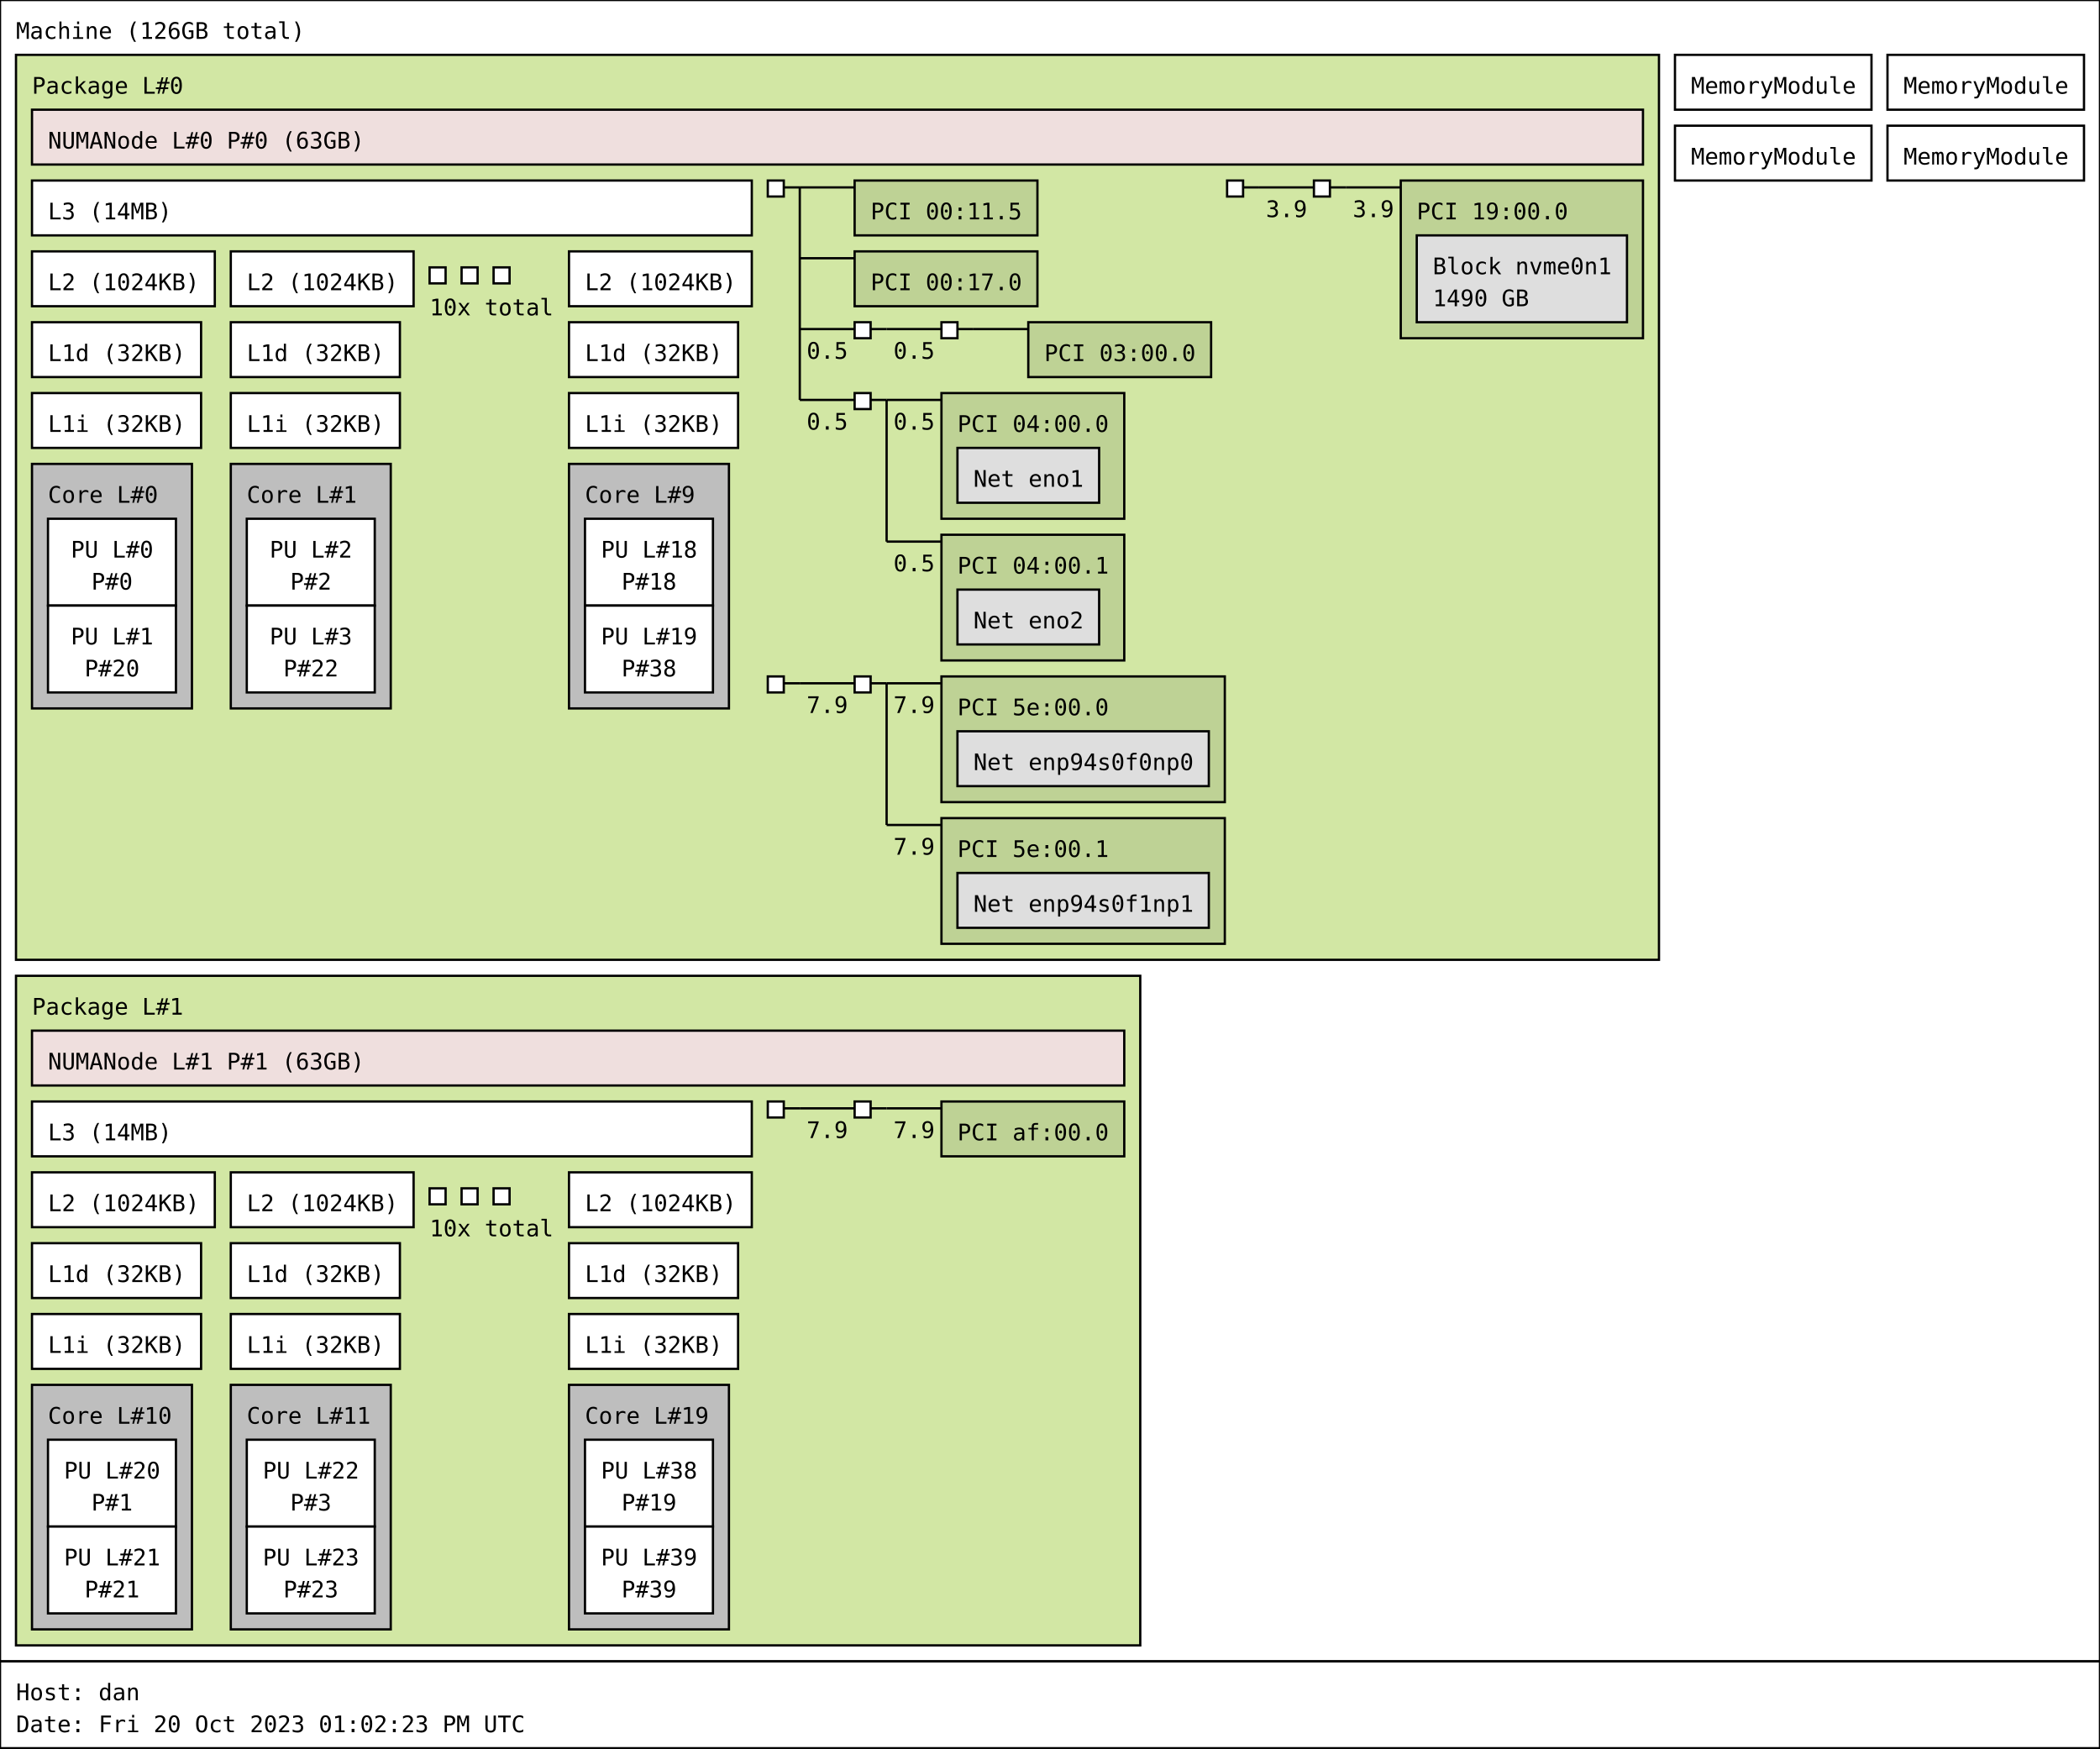
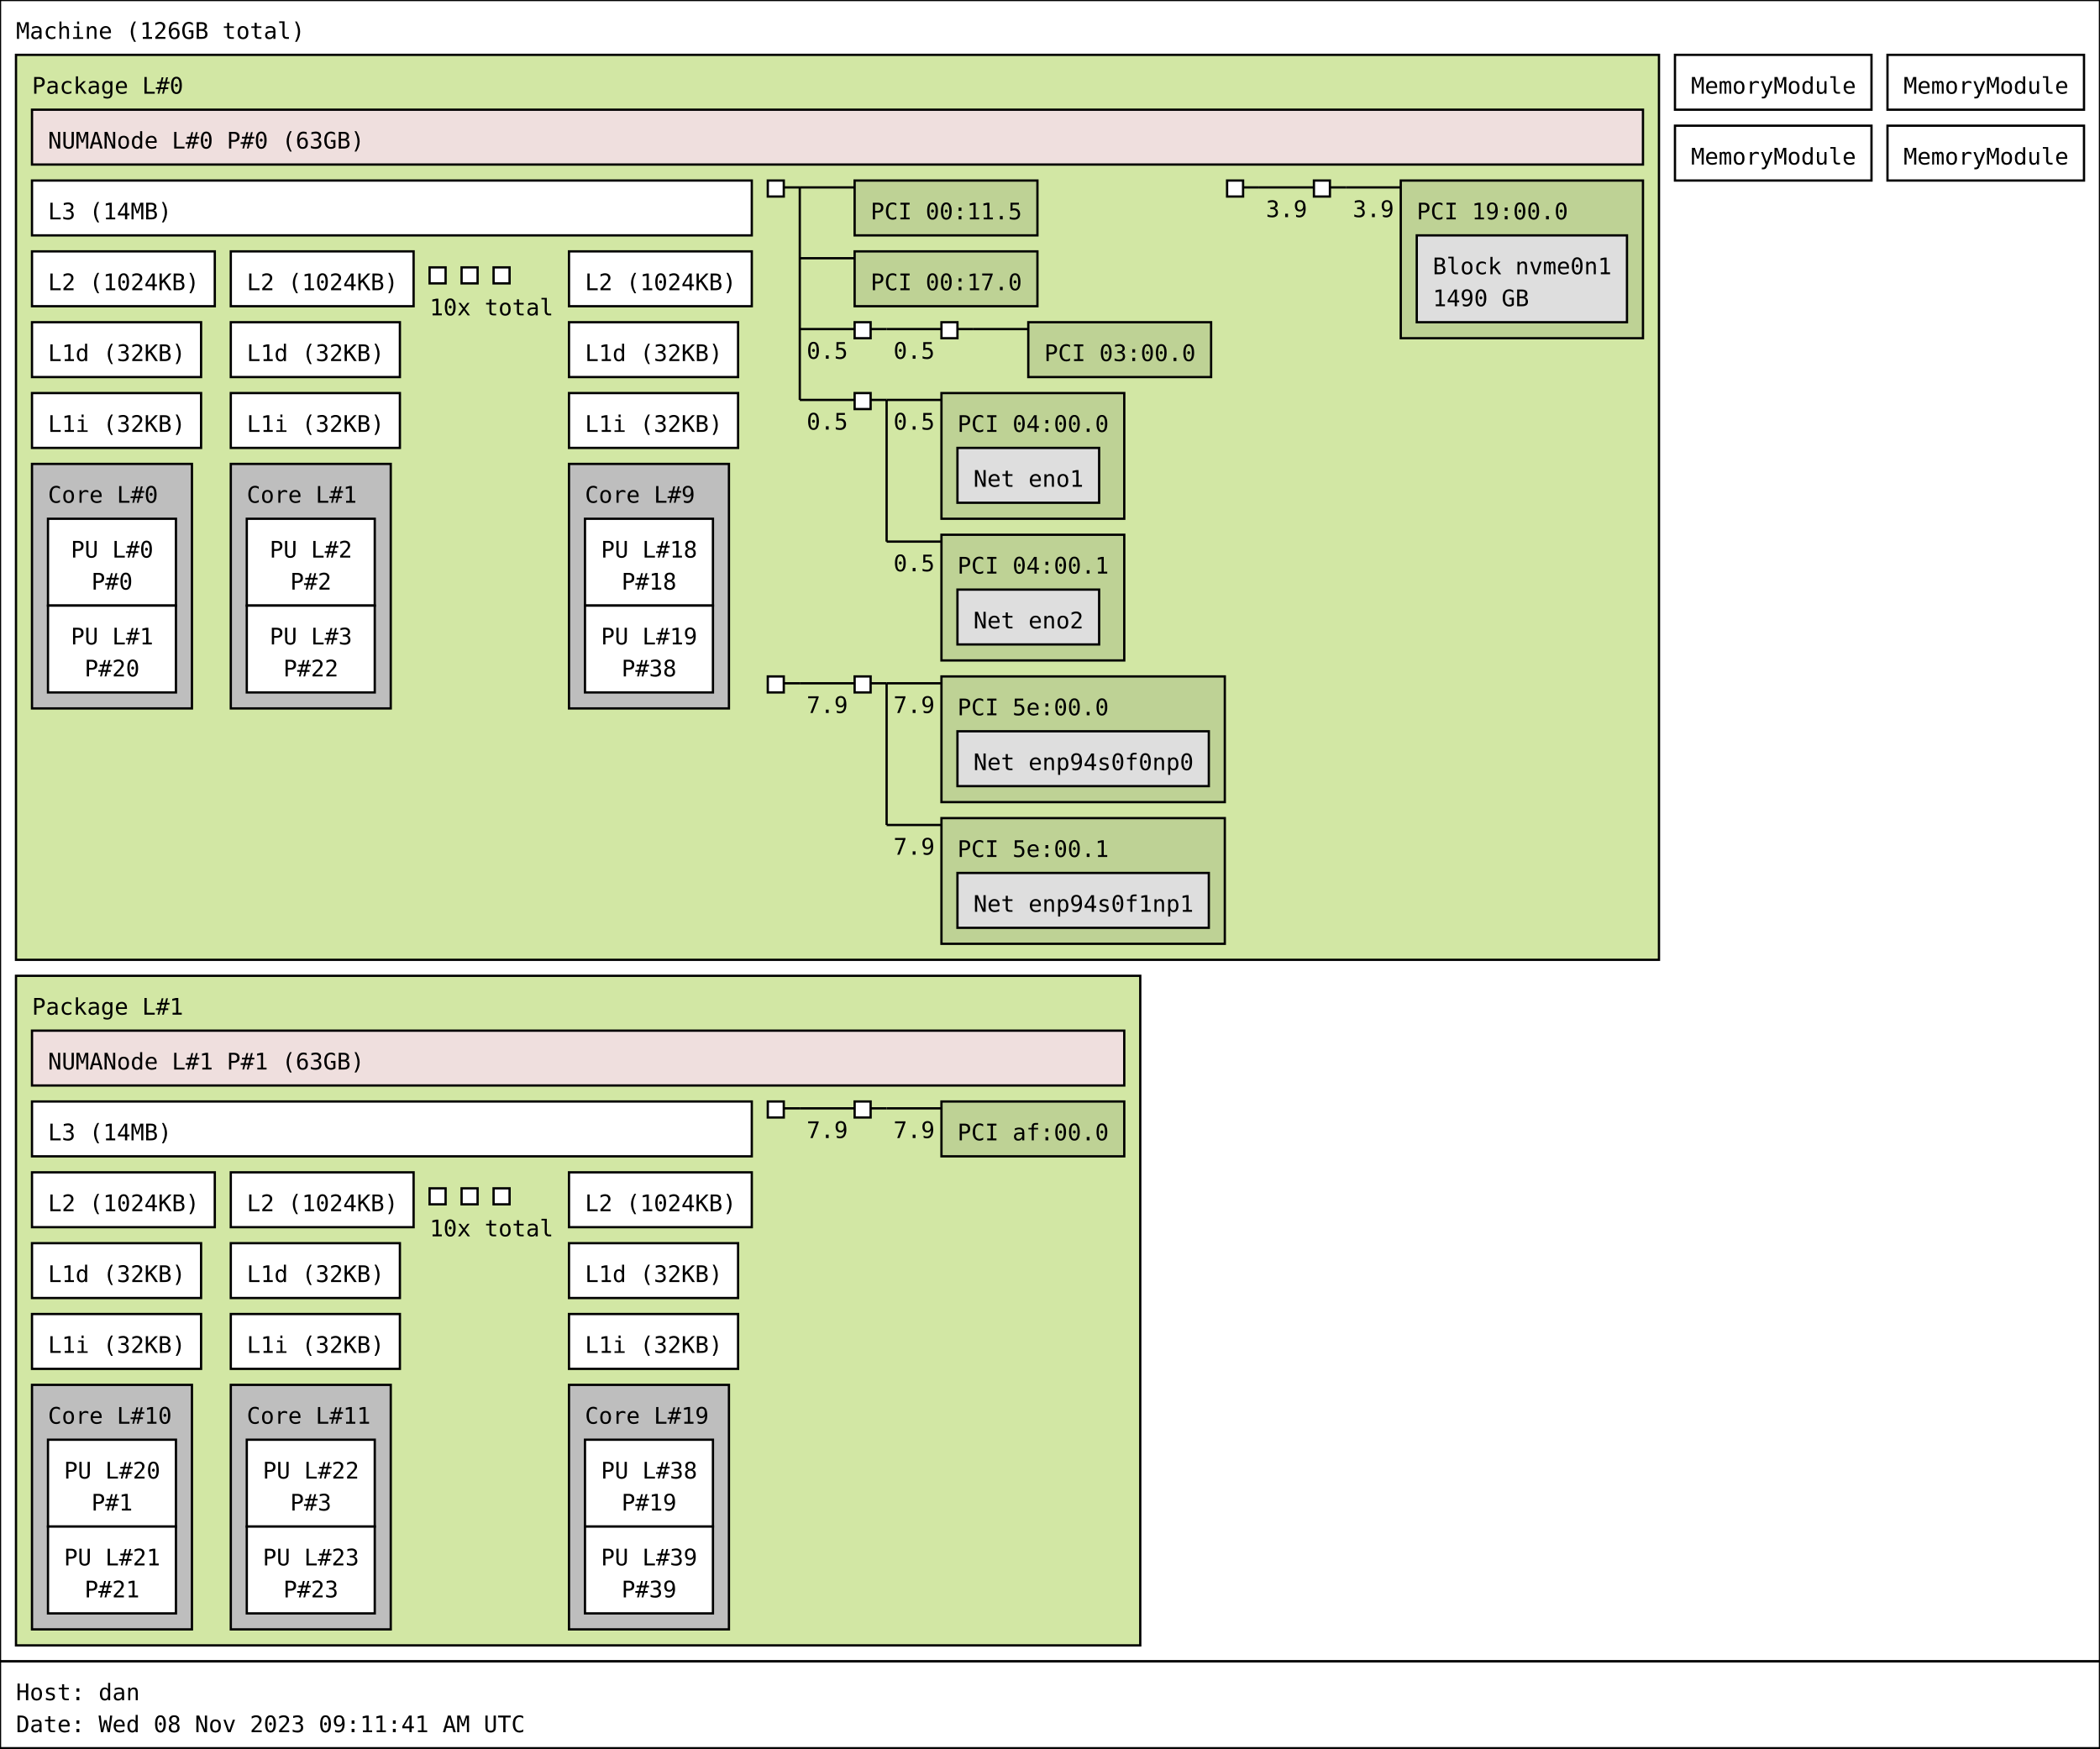
<svg xmlns="http://www.w3.org/2000/svg" width="919px" height="765px" viewBox="0 0 919px 765px" version="1.1">
  <rect id="Machine_0_rect" class="Machine" x="0" y="0" width="919" height="727" fill="rgb(255,255,255)" stroke="rgb(0,0,0)" stroke-width="1" />
  <text id="Machine_0_text" class="Machine" font-family="Monospace" x="7" y="17" fill="rgb(0,0,0)" font-size="10px">Machine (126GB total)</text>
  <rect id="Package_0_rect" class="Package" x="7" y="24" width="719" height="396" fill="rgb(210,231,164)" stroke="rgb(0,0,0)" stroke-width="1" />
  <text id="Package_0_text" class="Package" font-family="Monospace" x="14" y="41" fill="rgb(0,0,0)" font-size="10px">Package L#0</text>
  <rect id="L3_0_rect" class="L3" x="14" y="79" width="315" height="24" fill="rgb(255,255,255)" stroke="rgb(0,0,0)" stroke-width="1" />
  <text id="L3_0_text" class="L3" font-family="Monospace" x="21" y="96" fill="rgb(0,0,0)" font-size="10px">L3 (14MB)</text>
  <rect id="L2_0_rect" class="L2" x="14" y="110" width="80" height="24" fill="rgb(255,255,255)" stroke="rgb(0,0,0)" stroke-width="1" />
  <text id="L2_0_text" class="L2" font-family="Monospace" x="21" y="127" fill="rgb(0,0,0)" font-size="10px">L2 (1024KB)</text>
  <rect id="L1d_0_rect" class="L1d" x="14" y="141" width="74" height="24" fill="rgb(255,255,255)" stroke="rgb(0,0,0)" stroke-width="1" />
  <text id="L1d_0_text" class="L1d" font-family="Monospace" x="21" y="158" fill="rgb(0,0,0)" font-size="10px">L1d (32KB)</text>
  <rect id="L1i_0_rect" class="L1i" x="14" y="172" width="74" height="24" fill="rgb(255,255,255)" stroke="rgb(0,0,0)" stroke-width="1" />
  <text id="L1i_0_text" class="L1i" font-family="Monospace" x="21" y="189" fill="rgb(0,0,0)" font-size="10px">L1i (32KB)</text>
  <rect id="Core_0_rect" class="Core" x="14" y="203" width="70" height="107" fill="rgb(190,190,190)" stroke="rgb(0,0,0)" stroke-width="1" />
  <text id="Core_0_text" class="Core" font-family="Monospace" x="21" y="220" fill="rgb(0,0,0)" font-size="10px">Core L#0</text>
  <rect id="PU_0_rect" class="PU" x="21" y="227" width="56" height="38" fill="rgb(255,255,255)" stroke="rgb(0,0,0)" stroke-width="1" />
  <text id="PU_0_text" class="PU" font-family="Monospace" x="31" y="244" fill="rgb(0,0,0)" font-size="10px">PU L#0</text>
  <text id="PU_0_text_1" class="PU" font-family="Monospace" x="40" y="258" fill="rgb(0,0,0)" font-size="10px">P#0</text>
  <rect id="PU_1_rect" class="PU" x="21" y="265" width="56" height="38" fill="rgb(255,255,255)" stroke="rgb(0,0,0)" stroke-width="1" />
  <text id="PU_1_text" class="PU" font-family="Monospace" x="31" y="282" fill="rgb(0,0,0)" font-size="10px">PU L#1</text>
  <text id="PU_1_text_1" class="PU" font-family="Monospace" x="37" y="296" fill="rgb(0,0,0)" font-size="10px">P#20</text>
  <rect id="L2_1_rect" class="L2" x="101" y="110" width="80" height="24" fill="rgb(255,255,255)" stroke="rgb(0,0,0)" stroke-width="1" />
  <text id="L2_1_text" class="L2" font-family="Monospace" x="108" y="127" fill="rgb(0,0,0)" font-size="10px">L2 (1024KB)</text>
  <rect id="L1d_1_rect" class="L1d" x="101" y="141" width="74" height="24" fill="rgb(255,255,255)" stroke="rgb(0,0,0)" stroke-width="1" />
  <text id="L1d_1_text" class="L1d" font-family="Monospace" x="108" y="158" fill="rgb(0,0,0)" font-size="10px">L1d (32KB)</text>
  <rect id="L1i_1_rect" class="L1i" x="101" y="172" width="74" height="24" fill="rgb(255,255,255)" stroke="rgb(0,0,0)" stroke-width="1" />
  <text id="L1i_1_text" class="L1i" font-family="Monospace" x="108" y="189" fill="rgb(0,0,0)" font-size="10px">L1i (32KB)</text>
  <rect id="Core_1_rect" class="Core" x="101" y="203" width="70" height="107" fill="rgb(190,190,190)" stroke="rgb(0,0,0)" stroke-width="1" />
  <text id="Core_1_text" class="Core" font-family="Monospace" x="108" y="220" fill="rgb(0,0,0)" font-size="10px">Core L#1</text>
  <rect id="PU_2_rect" class="PU" x="108" y="227" width="56" height="38" fill="rgb(255,255,255)" stroke="rgb(0,0,0)" stroke-width="1" />
  <text id="PU_2_text" class="PU" font-family="Monospace" x="118" y="244" fill="rgb(0,0,0)" font-size="10px">PU L#2</text>
  <text id="PU_2_text_1" class="PU" font-family="Monospace" x="127" y="258" fill="rgb(0,0,0)" font-size="10px">P#2</text>
  <rect id="PU_3_rect" class="PU" x="108" y="265" width="56" height="38" fill="rgb(255,255,255)" stroke="rgb(0,0,0)" stroke-width="1" />
  <text id="PU_3_text" class="PU" font-family="Monospace" x="118" y="282" fill="rgb(0,0,0)" font-size="10px">PU L#3</text>
  <text id="PU_3_text_1" class="PU" font-family="Monospace" x="124" y="296" fill="rgb(0,0,0)" font-size="10px">P#22</text>
  <rect id="L2_2_rect" class="L2" x="188" y="117" width="7" height="7" fill="rgb(255,255,255)" stroke="rgb(0,0,0)" stroke-width="1" />
  <rect id="L2_2_rect" class="L2" x="202" y="117" width="7" height="7" fill="rgb(255,255,255)" stroke="rgb(0,0,0)" stroke-width="1" />
  <rect id="L2_2_rect" class="L2" x="216" y="117" width="7" height="7" fill="rgb(255,255,255)" stroke="rgb(0,0,0)" stroke-width="1" />
  <text id="L2_2_text" class="L2" font-family="Monospace" x="188" y="138" fill="rgb(0,0,0)" font-size="10px">10x total</text>
  <rect id="L2_9_rect" class="L2" x="249" y="110" width="80" height="24" fill="rgb(255,255,255)" stroke="rgb(0,0,0)" stroke-width="1" />
  <text id="L2_9_text" class="L2" font-family="Monospace" x="256" y="127" fill="rgb(0,0,0)" font-size="10px">L2 (1024KB)</text>
  <rect id="L1d_9_rect" class="L1d" x="249" y="141" width="74" height="24" fill="rgb(255,255,255)" stroke="rgb(0,0,0)" stroke-width="1" />
  <text id="L1d_9_text" class="L1d" font-family="Monospace" x="256" y="158" fill="rgb(0,0,0)" font-size="10px">L1d (32KB)</text>
  <rect id="L1i_9_rect" class="L1i" x="249" y="172" width="74" height="24" fill="rgb(255,255,255)" stroke="rgb(0,0,0)" stroke-width="1" />
  <text id="L1i_9_text" class="L1i" font-family="Monospace" x="256" y="189" fill="rgb(0,0,0)" font-size="10px">L1i (32KB)</text>
  <rect id="Core_9_rect" class="Core" x="249" y="203" width="70" height="107" fill="rgb(190,190,190)" stroke="rgb(0,0,0)" stroke-width="1" />
  <text id="Core_9_text" class="Core" font-family="Monospace" x="256" y="220" fill="rgb(0,0,0)" font-size="10px">Core L#9</text>
  <rect id="PU_18_rect" class="PU" x="256" y="227" width="56" height="38" fill="rgb(255,255,255)" stroke="rgb(0,0,0)" stroke-width="1" />
  <text id="PU_18_text" class="PU" font-family="Monospace" x="263" y="244" fill="rgb(0,0,0)" font-size="10px">PU L#18</text>
  <text id="PU_18_text_1" class="PU" font-family="Monospace" x="272" y="258" fill="rgb(0,0,0)" font-size="10px">P#18</text>
  <rect id="PU_19_rect" class="PU" x="256" y="265" width="56" height="38" fill="rgb(255,255,255)" stroke="rgb(0,0,0)" stroke-width="1" />
  <text id="PU_19_text" class="PU" font-family="Monospace" x="263" y="282" fill="rgb(0,0,0)" font-size="10px">PU L#19</text>
  <text id="PU_19_text_1" class="PU" font-family="Monospace" x="272" y="296" fill="rgb(0,0,0)" font-size="10px">P#38</text>
  <rect id="NUMANode_0_rect" class="NUMANode" x="14" y="48" width="705" height="24" fill="rgb(239,223,222)" stroke="rgb(0,0,0)" stroke-width="1" />
  <text id="NUMANode_0_text" class="NUMANode" font-family="Monospace" x="21" y="65" fill="rgb(0,0,0)" font-size="10px">NUMANode L#0 P#0 (63GB)</text>
  <rect id="HostBridge_0_rect" class="HostBridge" x="336" y="79" width="7" height="7" fill="rgb(255,255,255)" stroke="rgb(0,0,0)" stroke-width="1" />
  <line id="HostBridge_0_line" class="HostBridge" x1="343" y1="82" x2="350" y2="82" stroke="rgb(0,0,0)" stroke-width="1" />
  <line id="HostBridge_0_line_2" class="HostBridge" x1="350" y1="82" x2="374" y2="82" stroke="rgb(0,0,0)" stroke-width="1" />
  <line id="HostBridge_0_line_3" class="HostBridge" x1="350" y1="113" x2="374" y2="113" stroke="rgb(0,0,0)" stroke-width="1" />
  <line id="HostBridge_0_line_4" class="HostBridge" x1="350" y1="144" x2="374" y2="144" stroke="rgb(0,0,0)" stroke-width="1" />
  <text id="HostBridge_0_text_4" class="HostBridge" font-family="Monospace" x="353" y="157" fill="rgb(0,0,0)" font-size="10px">0.5</text>
  <line id="HostBridge_0_line_5" class="HostBridge" x1="350" y1="175" x2="374" y2="175" stroke="rgb(0,0,0)" stroke-width="1" />
  <text id="HostBridge_0_text_5" class="HostBridge" font-family="Monospace" x="353" y="188" fill="rgb(0,0,0)" font-size="10px">0.5</text>
  <line id="HostBridge_0_line_1" class="HostBridge" x1="350" y1="82" x2="350" y2="175" stroke="rgb(0,0,0)" stroke-width="1" />
  <rect id="PCI_0_rect" class="PCI" x="374" y="79" width="80" height="24" fill="rgb(190,210,149)" stroke="rgb(0,0,0)" stroke-width="1" />
  <text id="PCI_0_text" class="PCI" font-family="Monospace" x="381" y="96" fill="rgb(0,0,0)" font-size="10px">PCI 00:11.5</text>
  <rect id="PCI_1_rect" class="PCI" x="374" y="110" width="80" height="24" fill="rgb(190,210,149)" stroke="rgb(0,0,0)" stroke-width="1" />
  <text id="PCI_1_text" class="PCI" font-family="Monospace" x="381" y="127" fill="rgb(0,0,0)" font-size="10px">PCI 00:17.0</text>
  <rect id="PCIBridge_1_rect" class="PCIBridge" x="374" y="141" width="7" height="7" fill="rgb(255,255,255)" stroke="rgb(0,0,0)" stroke-width="1" />
  <line id="PCIBridge_1_line" class="PCIBridge" x1="381" y1="144" x2="388" y2="144" stroke="rgb(0,0,0)" stroke-width="1" />
  <line id="PCIBridge_1_line_2" class="PCIBridge" x1="388" y1="144" x2="412" y2="144" stroke="rgb(0,0,0)" stroke-width="1" />
  <text id="PCIBridge_1_text_2" class="PCIBridge" font-family="Monospace" x="391" y="157" fill="rgb(0,0,0)" font-size="10px">0.5</text>
  <line id="PCIBridge_1_line_1" class="PCIBridge" x1="388" y1="144" x2="388" y2="144" stroke="rgb(0,0,0)" stroke-width="1" />
  <rect id="PCIBridge_2_rect" class="PCIBridge" x="412" y="141" width="7" height="7" fill="rgb(255,255,255)" stroke="rgb(0,0,0)" stroke-width="1" />
  <line id="PCIBridge_2_line" class="PCIBridge" x1="419" y1="144" x2="426" y2="144" stroke="rgb(0,0,0)" stroke-width="1" />
  <line id="PCIBridge_2_line_2" class="PCIBridge" x1="426" y1="144" x2="450" y2="144" stroke="rgb(0,0,0)" stroke-width="1" />
  <line id="PCIBridge_2_line_1" class="PCIBridge" x1="426" y1="144" x2="426" y2="144" stroke="rgb(0,0,0)" stroke-width="1" />
  <rect id="PCI_2_rect" class="PCI" x="450" y="141" width="80" height="24" fill="rgb(190,210,149)" stroke="rgb(0,0,0)" stroke-width="1" />
  <text id="PCI_2_text" class="PCI" font-family="Monospace" x="457" y="158" fill="rgb(0,0,0)" font-size="10px">PCI 03:00.0</text>
  <rect id="PCIBridge_3_rect" class="PCIBridge" x="374" y="172" width="7" height="7" fill="rgb(255,255,255)" stroke="rgb(0,0,0)" stroke-width="1" />
  <line id="PCIBridge_3_line" class="PCIBridge" x1="381" y1="175" x2="388" y2="175" stroke="rgb(0,0,0)" stroke-width="1" />
  <line id="PCIBridge_3_line_2" class="PCIBridge" x1="388" y1="175" x2="412" y2="175" stroke="rgb(0,0,0)" stroke-width="1" />
  <text id="PCIBridge_3_text_2" class="PCIBridge" font-family="Monospace" x="391" y="188" fill="rgb(0,0,0)" font-size="10px">0.5</text>
  <line id="PCIBridge_3_line_3" class="PCIBridge" x1="388" y1="237" x2="412" y2="237" stroke="rgb(0,0,0)" stroke-width="1" />
  <text id="PCIBridge_3_text_3" class="PCIBridge" font-family="Monospace" x="391" y="250" fill="rgb(0,0,0)" font-size="10px">0.5</text>
  <line id="PCIBridge_3_line_1" class="PCIBridge" x1="388" y1="175" x2="388" y2="237" stroke="rgb(0,0,0)" stroke-width="1" />
  <rect id="PCI_3_rect" class="PCI" x="412" y="172" width="80" height="55" fill="rgb(190,210,149)" stroke="rgb(0,0,0)" stroke-width="1" />
  <text id="PCI_3_text" class="PCI" font-family="Monospace" x="419" y="189" fill="rgb(0,0,0)" font-size="10px">PCI 04:00.0</text>
  <rect id="Net_0_rect" class="Net" x="419" y="196" width="62" height="24" fill="rgb(222,222,222)" stroke="rgb(0,0,0)" stroke-width="1" />
  <text id="Net_0_text" class="Net" font-family="Monospace" x="426" y="213" fill="rgb(0,0,0)" font-size="10px">Net eno1</text>
  <rect id="PCI_4_rect" class="PCI" x="412" y="234" width="80" height="55" fill="rgb(190,210,149)" stroke="rgb(0,0,0)" stroke-width="1" />
  <text id="PCI_4_text" class="PCI" font-family="Monospace" x="419" y="251" fill="rgb(0,0,0)" font-size="10px">PCI 04:00.1</text>
  <rect id="Net_1_rect" class="Net" x="419" y="258" width="62" height="24" fill="rgb(222,222,222)" stroke="rgb(0,0,0)" stroke-width="1" />
  <text id="Net_1_text" class="Net" font-family="Monospace" x="426" y="275" fill="rgb(0,0,0)" font-size="10px">Net eno2</text>
  <rect id="HostBridge_4_rect" class="HostBridge" x="537" y="79" width="7" height="7" fill="rgb(255,255,255)" stroke="rgb(0,0,0)" stroke-width="1" />
  <line id="HostBridge_4_line" class="HostBridge" x1="544" y1="82" x2="551" y2="82" stroke="rgb(0,0,0)" stroke-width="1" />
  <line id="HostBridge_4_line_2" class="HostBridge" x1="551" y1="82" x2="575" y2="82" stroke="rgb(0,0,0)" stroke-width="1" />
  <text id="HostBridge_4_text_2" class="HostBridge" font-family="Monospace" x="554" y="95" fill="rgb(0,0,0)" font-size="10px">3.9</text>
  <line id="HostBridge_4_line_1" class="HostBridge" x1="551" y1="82" x2="551" y2="82" stroke="rgb(0,0,0)" stroke-width="1" />
  <rect id="PCIBridge_5_rect" class="PCIBridge" x="575" y="79" width="7" height="7" fill="rgb(255,255,255)" stroke="rgb(0,0,0)" stroke-width="1" />
  <line id="PCIBridge_5_line" class="PCIBridge" x1="582" y1="82" x2="589" y2="82" stroke="rgb(0,0,0)" stroke-width="1" />
  <line id="PCIBridge_5_line_2" class="PCIBridge" x1="589" y1="82" x2="613" y2="82" stroke="rgb(0,0,0)" stroke-width="1" />
  <text id="PCIBridge_5_text_2" class="PCIBridge" font-family="Monospace" x="592" y="95" fill="rgb(0,0,0)" font-size="10px">3.9</text>
  <line id="PCIBridge_5_line_1" class="PCIBridge" x1="589" y1="82" x2="589" y2="82" stroke="rgb(0,0,0)" stroke-width="1" />
  <rect id="PCI_5_rect" class="PCI" x="613" y="79" width="106" height="69" fill="rgb(190,210,149)" stroke="rgb(0,0,0)" stroke-width="1" />
  <text id="PCI_5_text" class="PCI" font-family="Monospace" x="620" y="96" fill="rgb(0,0,0)" font-size="10px">PCI 19:00.0</text>
  <rect id="Block_2_rect" class="Block" x="620" y="103" width="92" height="38" fill="rgb(222,222,222)" stroke="rgb(0,0,0)" stroke-width="1" />
  <text id="Block_2_text" class="Block" font-family="Monospace" x="627" y="120" fill="rgb(0,0,0)" font-size="10px">Block nvme0n1</text>
  <text id="Block_2_text_1" class="Block" font-family="Monospace" x="627" y="134" fill="rgb(0,0,0)" font-size="10px">1490 GB</text>
  <rect id="HostBridge_6_rect" class="HostBridge" x="336" y="296" width="7" height="7" fill="rgb(255,255,255)" stroke="rgb(0,0,0)" stroke-width="1" />
  <line id="HostBridge_6_line" class="HostBridge" x1="343" y1="299" x2="350" y2="299" stroke="rgb(0,0,0)" stroke-width="1" />
  <line id="HostBridge_6_line_2" class="HostBridge" x1="350" y1="299" x2="374" y2="299" stroke="rgb(0,0,0)" stroke-width="1" />
  <text id="HostBridge_6_text_2" class="HostBridge" font-family="Monospace" x="353" y="312" fill="rgb(0,0,0)" font-size="10px">7.9</text>
  <line id="HostBridge_6_line_1" class="HostBridge" x1="350" y1="299" x2="350" y2="299" stroke="rgb(0,0,0)" stroke-width="1" />
  <rect id="PCIBridge_7_rect" class="PCIBridge" x="374" y="296" width="7" height="7" fill="rgb(255,255,255)" stroke="rgb(0,0,0)" stroke-width="1" />
  <line id="PCIBridge_7_line" class="PCIBridge" x1="381" y1="299" x2="388" y2="299" stroke="rgb(0,0,0)" stroke-width="1" />
  <line id="PCIBridge_7_line_2" class="PCIBridge" x1="388" y1="299" x2="412" y2="299" stroke="rgb(0,0,0)" stroke-width="1" />
  <text id="PCIBridge_7_text_2" class="PCIBridge" font-family="Monospace" x="391" y="312" fill="rgb(0,0,0)" font-size="10px">7.9</text>
  <line id="PCIBridge_7_line_3" class="PCIBridge" x1="388" y1="361" x2="412" y2="361" stroke="rgb(0,0,0)" stroke-width="1" />
  <text id="PCIBridge_7_text_3" class="PCIBridge" font-family="Monospace" x="391" y="374" fill="rgb(0,0,0)" font-size="10px">7.9</text>
  <line id="PCIBridge_7_line_1" class="PCIBridge" x1="388" y1="299" x2="388" y2="361" stroke="rgb(0,0,0)" stroke-width="1" />
  <rect id="PCI_6_rect" class="PCI" x="412" y="296" width="124" height="55" fill="rgb(190,210,149)" stroke="rgb(0,0,0)" stroke-width="1" />
  <text id="PCI_6_text" class="PCI" font-family="Monospace" x="419" y="313" fill="rgb(0,0,0)" font-size="10px">PCI 5e:00.0</text>
  <rect id="Net_3_rect" class="Net" x="419" y="320" width="110" height="24" fill="rgb(222,222,222)" stroke="rgb(0,0,0)" stroke-width="1" />
  <text id="Net_3_text" class="Net" font-family="Monospace" x="426" y="337" fill="rgb(0,0,0)" font-size="10px">Net enp94s0f0np0</text>
  <rect id="PCI_7_rect" class="PCI" x="412" y="358" width="124" height="55" fill="rgb(190,210,149)" stroke="rgb(0,0,0)" stroke-width="1" />
  <text id="PCI_7_text" class="PCI" font-family="Monospace" x="419" y="375" fill="rgb(0,0,0)" font-size="10px">PCI 5e:00.1</text>
  <rect id="Net_4_rect" class="Net" x="419" y="382" width="110" height="24" fill="rgb(222,222,222)" stroke="rgb(0,0,0)" stroke-width="1" />
  <text id="Net_4_text" class="Net" font-family="Monospace" x="426" y="399" fill="rgb(0,0,0)" font-size="10px">Net enp94s0f1np1</text>
  <rect id="Package_1_rect" class="Package" x="7" y="427" width="492" height="293" fill="rgb(210,231,164)" stroke="rgb(0,0,0)" stroke-width="1" />
  <text id="Package_1_text" class="Package" font-family="Monospace" x="14" y="444" fill="rgb(0,0,0)" font-size="10px">Package L#1</text>
  <rect id="L3_1_rect" class="L3" x="14" y="482" width="315" height="24" fill="rgb(255,255,255)" stroke="rgb(0,0,0)" stroke-width="1" />
  <text id="L3_1_text" class="L3" font-family="Monospace" x="21" y="499" fill="rgb(0,0,0)" font-size="10px">L3 (14MB)</text>
  <rect id="L2_10_rect" class="L2" x="14" y="513" width="80" height="24" fill="rgb(255,255,255)" stroke="rgb(0,0,0)" stroke-width="1" />
  <text id="L2_10_text" class="L2" font-family="Monospace" x="21" y="530" fill="rgb(0,0,0)" font-size="10px">L2 (1024KB)</text>
  <rect id="L1d_10_rect" class="L1d" x="14" y="544" width="74" height="24" fill="rgb(255,255,255)" stroke="rgb(0,0,0)" stroke-width="1" />
  <text id="L1d_10_text" class="L1d" font-family="Monospace" x="21" y="561" fill="rgb(0,0,0)" font-size="10px">L1d (32KB)</text>
  <rect id="L1i_10_rect" class="L1i" x="14" y="575" width="74" height="24" fill="rgb(255,255,255)" stroke="rgb(0,0,0)" stroke-width="1" />
  <text id="L1i_10_text" class="L1i" font-family="Monospace" x="21" y="592" fill="rgb(0,0,0)" font-size="10px">L1i (32KB)</text>
  <rect id="Core_10_rect" class="Core" x="14" y="606" width="70" height="107" fill="rgb(190,190,190)" stroke="rgb(0,0,0)" stroke-width="1" />
  <text id="Core_10_text" class="Core" font-family="Monospace" x="21" y="623" fill="rgb(0,0,0)" font-size="10px">Core L#10</text>
  <rect id="PU_20_rect" class="PU" x="21" y="630" width="56" height="38" fill="rgb(255,255,255)" stroke="rgb(0,0,0)" stroke-width="1" />
  <text id="PU_20_text" class="PU" font-family="Monospace" x="28" y="647" fill="rgb(0,0,0)" font-size="10px">PU L#20</text>
  <text id="PU_20_text_1" class="PU" font-family="Monospace" x="40" y="661" fill="rgb(0,0,0)" font-size="10px">P#1</text>
  <rect id="PU_21_rect" class="PU" x="21" y="668" width="56" height="38" fill="rgb(255,255,255)" stroke="rgb(0,0,0)" stroke-width="1" />
  <text id="PU_21_text" class="PU" font-family="Monospace" x="28" y="685" fill="rgb(0,0,0)" font-size="10px">PU L#21</text>
  <text id="PU_21_text_1" class="PU" font-family="Monospace" x="37" y="699" fill="rgb(0,0,0)" font-size="10px">P#21</text>
  <rect id="L2_11_rect" class="L2" x="101" y="513" width="80" height="24" fill="rgb(255,255,255)" stroke="rgb(0,0,0)" stroke-width="1" />
  <text id="L2_11_text" class="L2" font-family="Monospace" x="108" y="530" fill="rgb(0,0,0)" font-size="10px">L2 (1024KB)</text>
  <rect id="L1d_11_rect" class="L1d" x="101" y="544" width="74" height="24" fill="rgb(255,255,255)" stroke="rgb(0,0,0)" stroke-width="1" />
  <text id="L1d_11_text" class="L1d" font-family="Monospace" x="108" y="561" fill="rgb(0,0,0)" font-size="10px">L1d (32KB)</text>
  <rect id="L1i_11_rect" class="L1i" x="101" y="575" width="74" height="24" fill="rgb(255,255,255)" stroke="rgb(0,0,0)" stroke-width="1" />
  <text id="L1i_11_text" class="L1i" font-family="Monospace" x="108" y="592" fill="rgb(0,0,0)" font-size="10px">L1i (32KB)</text>
  <rect id="Core_11_rect" class="Core" x="101" y="606" width="70" height="107" fill="rgb(190,190,190)" stroke="rgb(0,0,0)" stroke-width="1" />
  <text id="Core_11_text" class="Core" font-family="Monospace" x="108" y="623" fill="rgb(0,0,0)" font-size="10px">Core L#11</text>
  <rect id="PU_22_rect" class="PU" x="108" y="630" width="56" height="38" fill="rgb(255,255,255)" stroke="rgb(0,0,0)" stroke-width="1" />
  <text id="PU_22_text" class="PU" font-family="Monospace" x="115" y="647" fill="rgb(0,0,0)" font-size="10px">PU L#22</text>
  <text id="PU_22_text_1" class="PU" font-family="Monospace" x="127" y="661" fill="rgb(0,0,0)" font-size="10px">P#3</text>
  <rect id="PU_23_rect" class="PU" x="108" y="668" width="56" height="38" fill="rgb(255,255,255)" stroke="rgb(0,0,0)" stroke-width="1" />
  <text id="PU_23_text" class="PU" font-family="Monospace" x="115" y="685" fill="rgb(0,0,0)" font-size="10px">PU L#23</text>
  <text id="PU_23_text_1" class="PU" font-family="Monospace" x="124" y="699" fill="rgb(0,0,0)" font-size="10px">P#23</text>
  <rect id="L2_12_rect" class="L2" x="188" y="520" width="7" height="7" fill="rgb(255,255,255)" stroke="rgb(0,0,0)" stroke-width="1" />
  <rect id="L2_12_rect" class="L2" x="202" y="520" width="7" height="7" fill="rgb(255,255,255)" stroke="rgb(0,0,0)" stroke-width="1" />
  <rect id="L2_12_rect" class="L2" x="216" y="520" width="7" height="7" fill="rgb(255,255,255)" stroke="rgb(0,0,0)" stroke-width="1" />
  <text id="L2_12_text" class="L2" font-family="Monospace" x="188" y="541" fill="rgb(0,0,0)" font-size="10px">10x total</text>
  <rect id="L2_19_rect" class="L2" x="249" y="513" width="80" height="24" fill="rgb(255,255,255)" stroke="rgb(0,0,0)" stroke-width="1" />
  <text id="L2_19_text" class="L2" font-family="Monospace" x="256" y="530" fill="rgb(0,0,0)" font-size="10px">L2 (1024KB)</text>
  <rect id="L1d_19_rect" class="L1d" x="249" y="544" width="74" height="24" fill="rgb(255,255,255)" stroke="rgb(0,0,0)" stroke-width="1" />
  <text id="L1d_19_text" class="L1d" font-family="Monospace" x="256" y="561" fill="rgb(0,0,0)" font-size="10px">L1d (32KB)</text>
  <rect id="L1i_19_rect" class="L1i" x="249" y="575" width="74" height="24" fill="rgb(255,255,255)" stroke="rgb(0,0,0)" stroke-width="1" />
  <text id="L1i_19_text" class="L1i" font-family="Monospace" x="256" y="592" fill="rgb(0,0,0)" font-size="10px">L1i (32KB)</text>
  <rect id="Core_19_rect" class="Core" x="249" y="606" width="70" height="107" fill="rgb(190,190,190)" stroke="rgb(0,0,0)" stroke-width="1" />
  <text id="Core_19_text" class="Core" font-family="Monospace" x="256" y="623" fill="rgb(0,0,0)" font-size="10px">Core L#19</text>
  <rect id="PU_38_rect" class="PU" x="256" y="630" width="56" height="38" fill="rgb(255,255,255)" stroke="rgb(0,0,0)" stroke-width="1" />
  <text id="PU_38_text" class="PU" font-family="Monospace" x="263" y="647" fill="rgb(0,0,0)" font-size="10px">PU L#38</text>
  <text id="PU_38_text_1" class="PU" font-family="Monospace" x="272" y="661" fill="rgb(0,0,0)" font-size="10px">P#19</text>
  <rect id="PU_39_rect" class="PU" x="256" y="668" width="56" height="38" fill="rgb(255,255,255)" stroke="rgb(0,0,0)" stroke-width="1" />
  <text id="PU_39_text" class="PU" font-family="Monospace" x="263" y="685" fill="rgb(0,0,0)" font-size="10px">PU L#39</text>
  <text id="PU_39_text_1" class="PU" font-family="Monospace" x="272" y="699" fill="rgb(0,0,0)" font-size="10px">P#39</text>
  <rect id="NUMANode_1_rect" class="NUMANode" x="14" y="451" width="478" height="24" fill="rgb(239,223,222)" stroke="rgb(0,0,0)" stroke-width="1" />
  <text id="NUMANode_1_text" class="NUMANode" font-family="Monospace" x="21" y="468" fill="rgb(0,0,0)" font-size="10px">NUMANode L#1 P#1 (63GB)</text>
  <rect id="HostBridge_8_rect" class="HostBridge" x="336" y="482" width="7" height="7" fill="rgb(255,255,255)" stroke="rgb(0,0,0)" stroke-width="1" />
  <line id="HostBridge_8_line" class="HostBridge" x1="343" y1="485" x2="350" y2="485" stroke="rgb(0,0,0)" stroke-width="1" />
  <line id="HostBridge_8_line_2" class="HostBridge" x1="350" y1="485" x2="374" y2="485" stroke="rgb(0,0,0)" stroke-width="1" />
  <text id="HostBridge_8_text_2" class="HostBridge" font-family="Monospace" x="353" y="498" fill="rgb(0,0,0)" font-size="10px">7.9</text>
  <line id="HostBridge_8_line_1" class="HostBridge" x1="350" y1="485" x2="350" y2="485" stroke="rgb(0,0,0)" stroke-width="1" />
  <rect id="PCIBridge_9_rect" class="PCIBridge" x="374" y="482" width="7" height="7" fill="rgb(255,255,255)" stroke="rgb(0,0,0)" stroke-width="1" />
  <line id="PCIBridge_9_line" class="PCIBridge" x1="381" y1="485" x2="388" y2="485" stroke="rgb(0,0,0)" stroke-width="1" />
  <line id="PCIBridge_9_line_2" class="PCIBridge" x1="388" y1="485" x2="412" y2="485" stroke="rgb(0,0,0)" stroke-width="1" />
  <text id="PCIBridge_9_text_2" class="PCIBridge" font-family="Monospace" x="391" y="498" fill="rgb(0,0,0)" font-size="10px">7.9</text>
  <line id="PCIBridge_9_line_1" class="PCIBridge" x1="388" y1="485" x2="388" y2="485" stroke="rgb(0,0,0)" stroke-width="1" />
  <rect id="PCI_8_rect" class="PCI" x="412" y="482" width="80" height="24" fill="rgb(190,210,149)" stroke="rgb(0,0,0)" stroke-width="1" />
  <text id="PCI_8_text" class="PCI" font-family="Monospace" x="419" y="499" fill="rgb(0,0,0)" font-size="10px">PCI af:00.0</text>
  <rect id="Misc_0_rect" class="Misc" x="733" y="24" width="86" height="24" fill="rgb(255,255,255)" stroke="rgb(0,0,0)" stroke-width="1" />
  <text id="Misc_0_text" class="Misc" font-family="Monospace" x="740" y="41" fill="rgb(0,0,0)" font-size="10px">MemoryModule</text>
  <rect id="Misc_1_rect" class="Misc" x="826" y="24" width="86" height="24" fill="rgb(255,255,255)" stroke="rgb(0,0,0)" stroke-width="1" />
  <text id="Misc_1_text" class="Misc" font-family="Monospace" x="833" y="41" fill="rgb(0,0,0)" font-size="10px">MemoryModule</text>
  <rect id="Misc_2_rect" class="Misc" x="733" y="55" width="86" height="24" fill="rgb(255,255,255)" stroke="rgb(0,0,0)" stroke-width="1" />
  <text id="Misc_2_text" class="Misc" font-family="Monospace" x="740" y="72" fill="rgb(0,0,0)" font-size="10px">MemoryModule</text>
  <rect id="Misc_3_rect" class="Misc" x="826" y="55" width="86" height="24" fill="rgb(255,255,255)" stroke="rgb(0,0,0)" stroke-width="1" />
  <text id="Misc_3_text" class="Misc" font-family="Monospace" x="833" y="72" fill="rgb(0,0,0)" font-size="10px">MemoryModule</text>
  <rect id="anon_rect" x="0" y="727" width="919" height="38" fill="rgb(255,255,255)" stroke="rgb(0,0,0)" stroke-width="1" />
  <text id="anon_text" font-family="Monospace" x="7" y="744" fill="rgb(0,0,0)" font-size="10px">Host: dan</text>
-   <text id="anon_text_1" font-family="Monospace" x="7" y="758" fill="rgb(0,0,0)" font-size="10px">Date: Fri 20 Oct 2023 01:02:23 PM UTC</text>
+   <text id="anon_text_1" font-family="Monospace" x="7" y="758" fill="rgb(0,0,0)" font-size="10px">Date: Wed 08 Nov 2023 09:11:41 AM UTC</text>
</svg>
